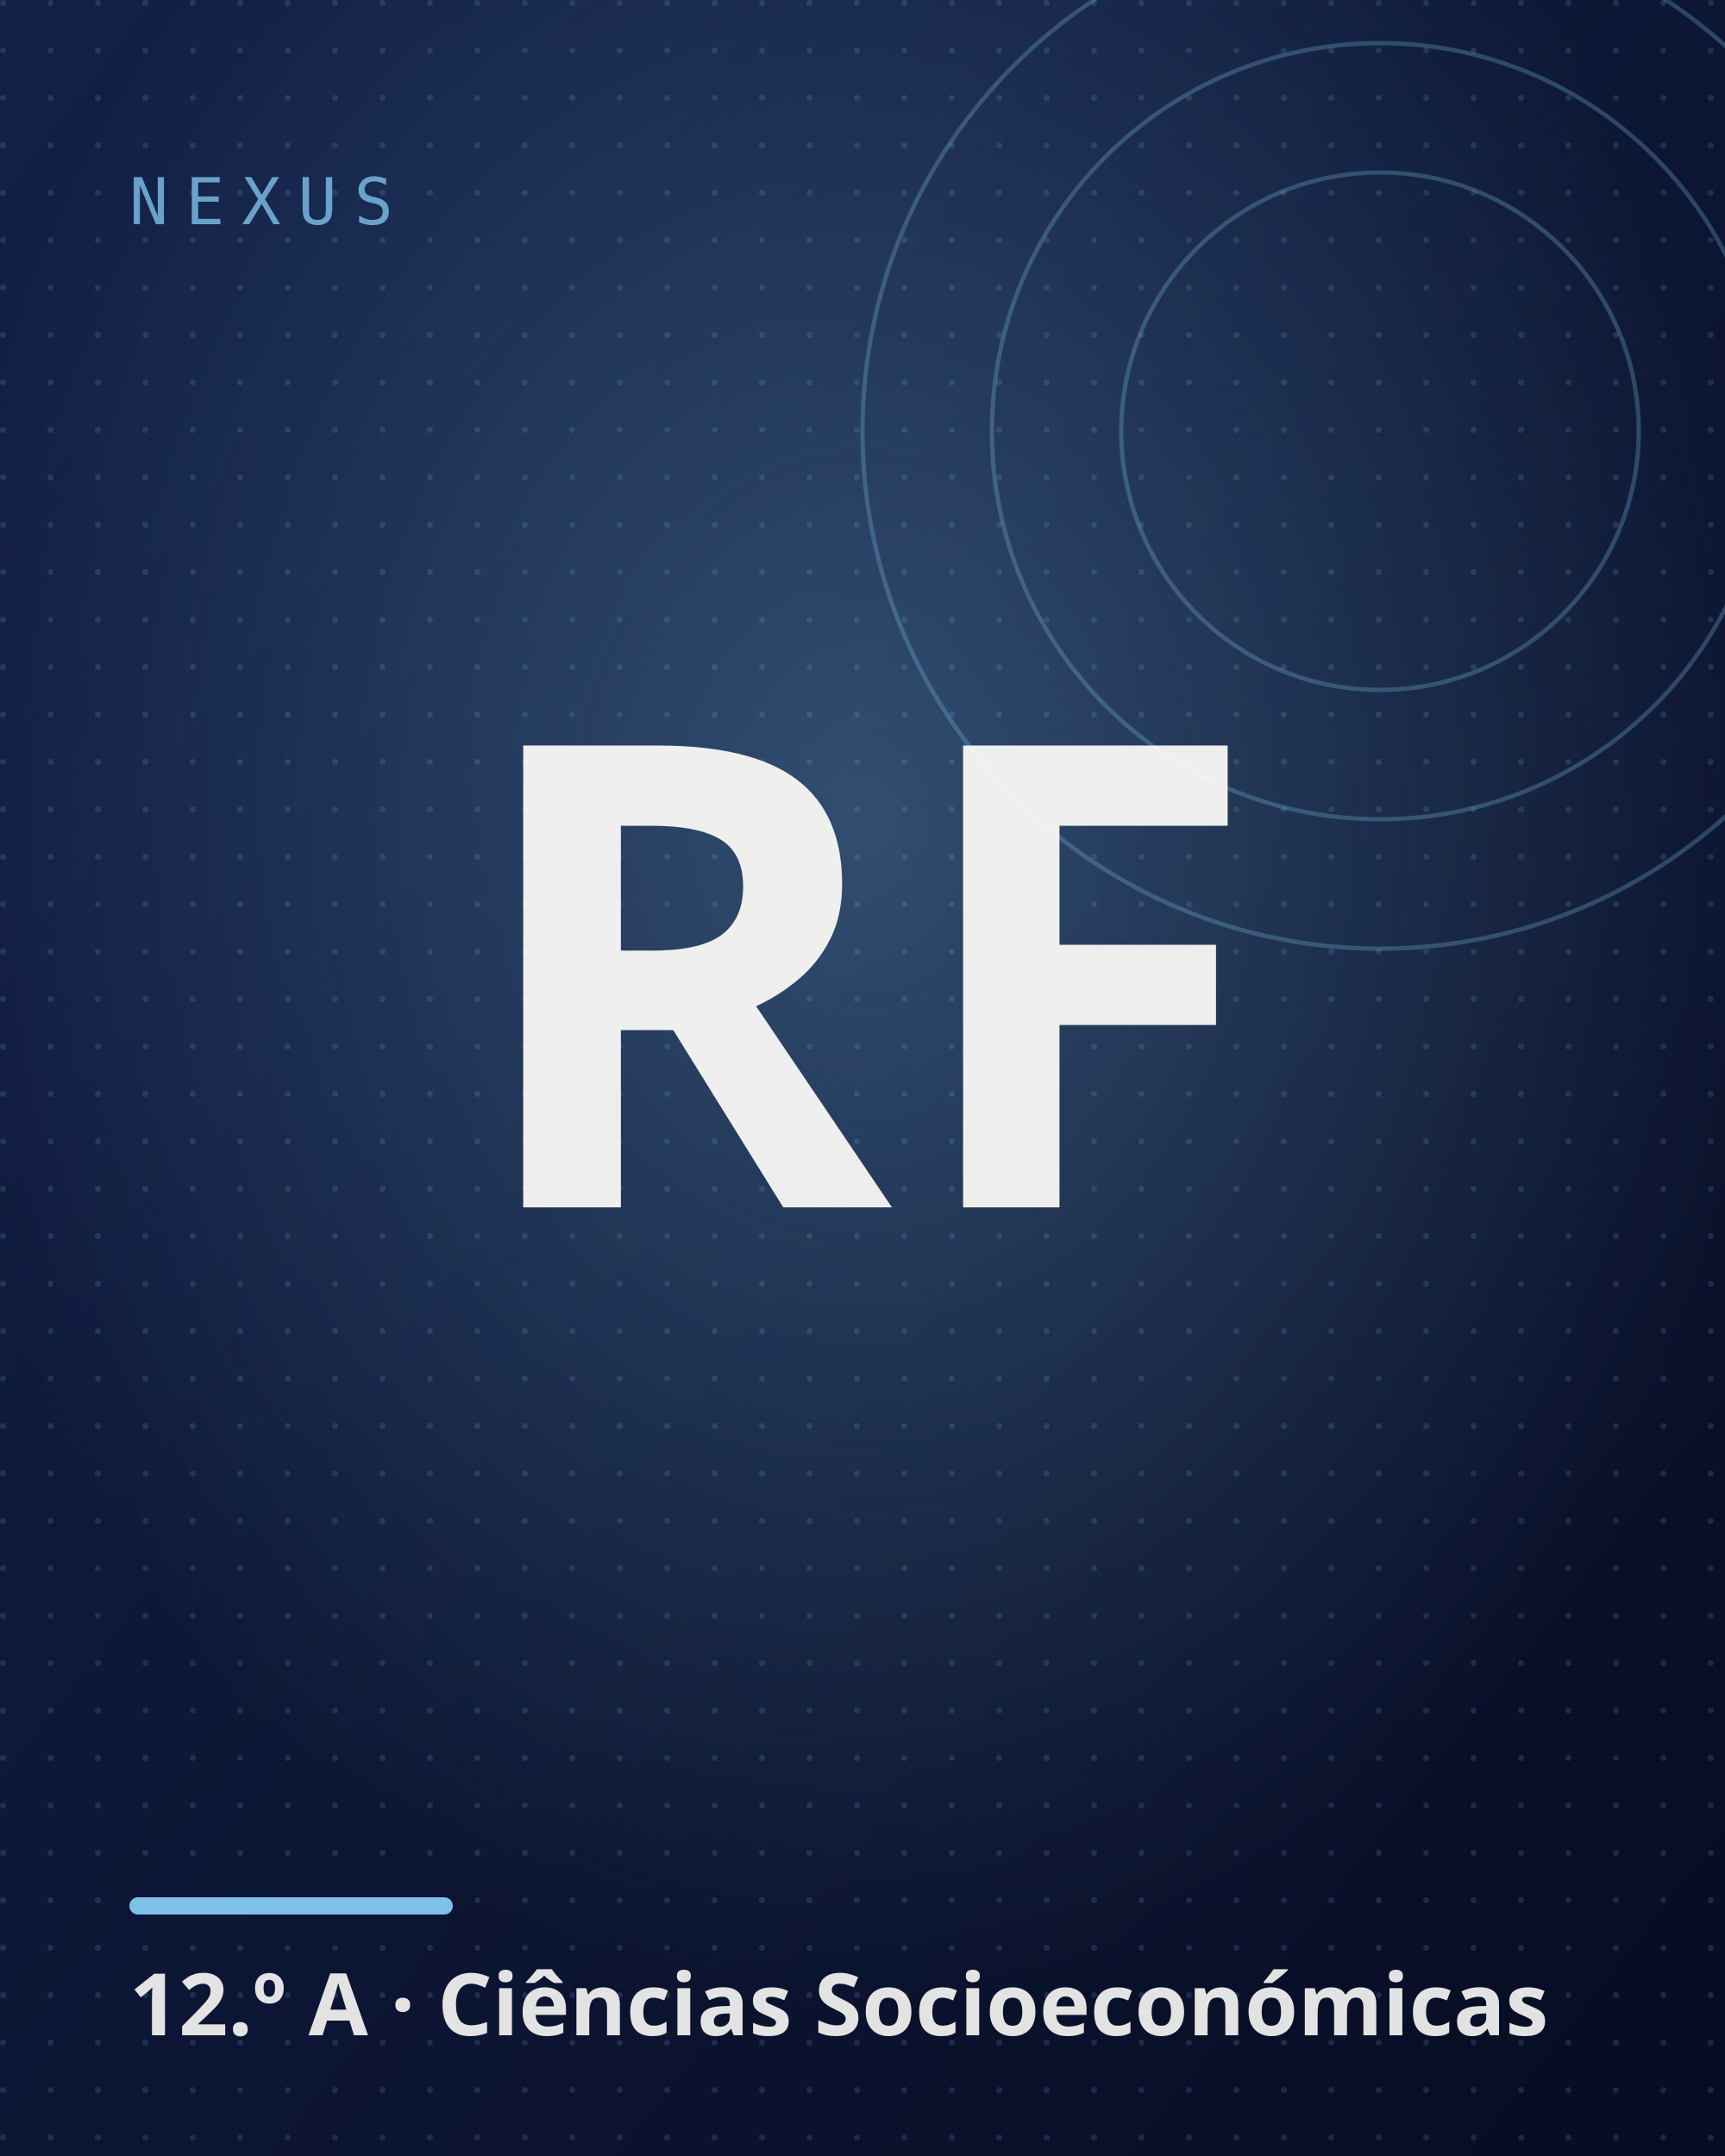
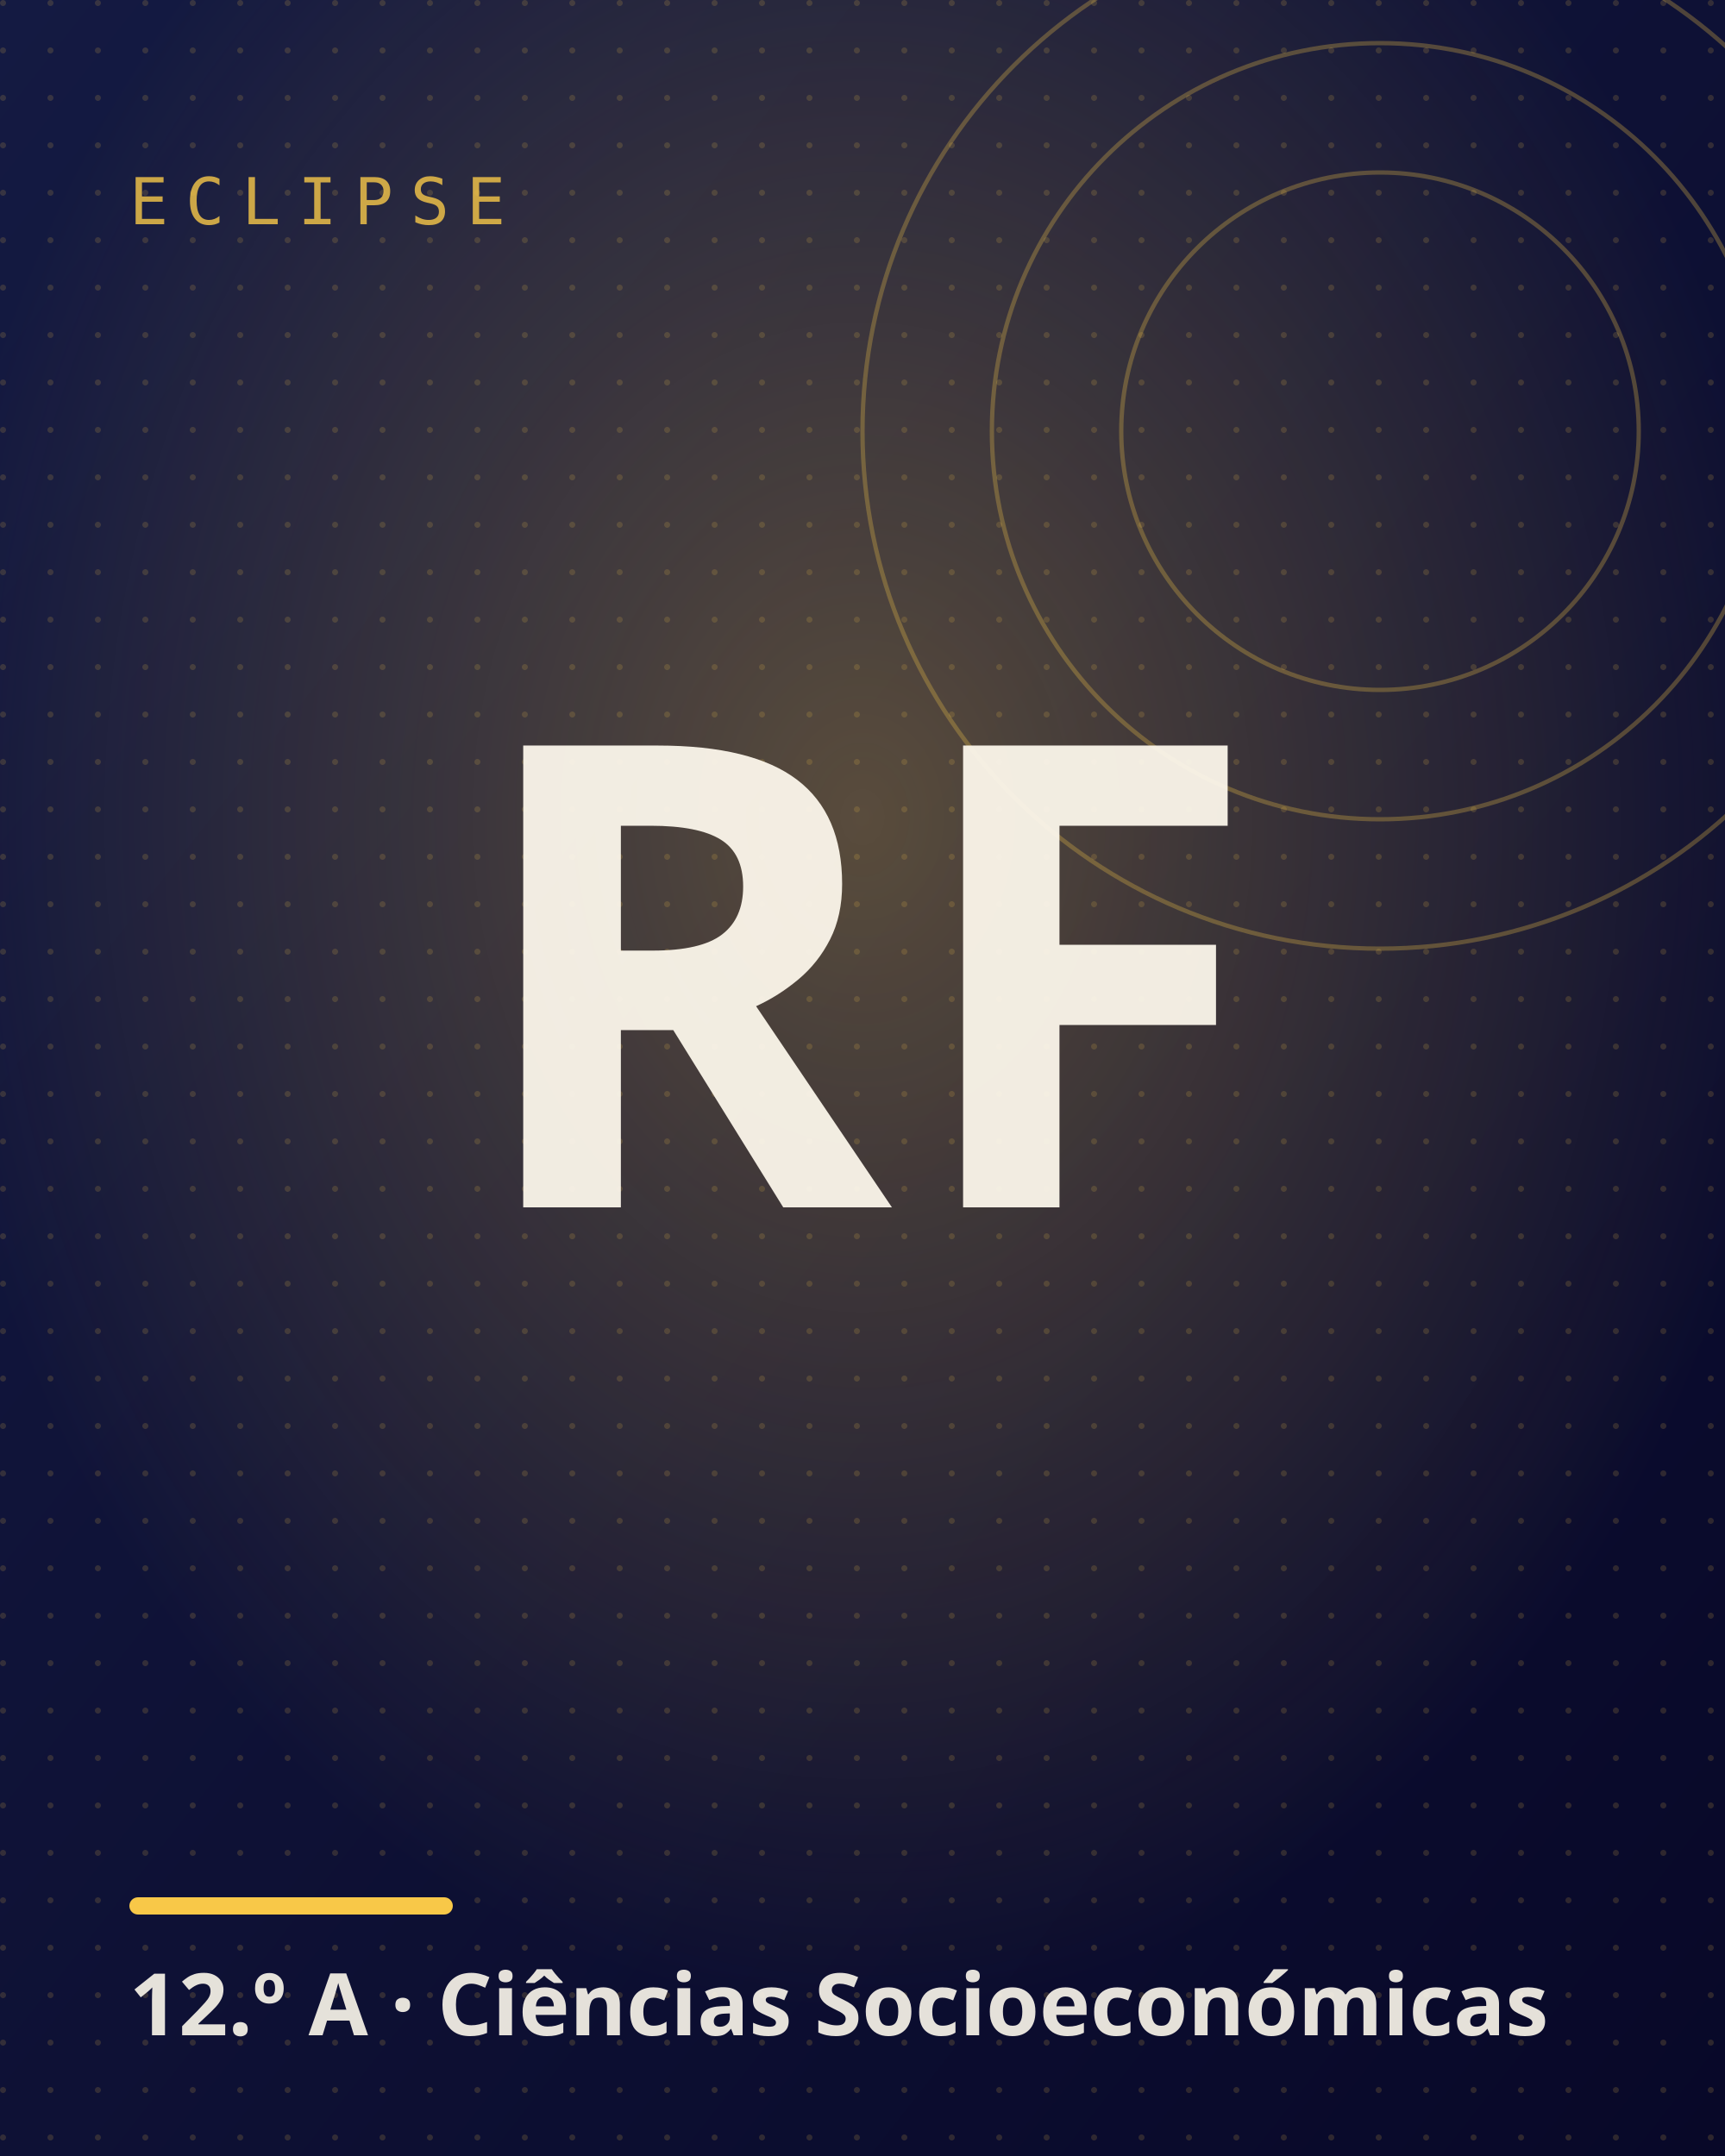
<svg xmlns="http://www.w3.org/2000/svg" viewBox="0 0 800 1000" role="img" aria-label="Retrato de Rita Fonseca">
  <defs>
    <linearGradient id="bg" x1="0" y1="0" x2="1" y2="1">
-       <stop offset="0" stop-color="#122048" />
-       <stop offset="1" stop-color="#070c22" />
+       <stop offset="0" stop-color="#141a42" />
+       <stop offset="1" stop-color="#080828" />
    </linearGradient>
    <radialGradient id="glow" cx="50%" cy="38%" r="55%">
-       <stop offset="0" stop-color="#7ec1e8" stop-opacity="0.32" />
-       <stop offset="1" stop-color="#7ec1e8" stop-opacity="0" />
+       <stop offset="0" stop-color="#f8c848" stop-opacity="0.32" />
+       <stop offset="1" stop-color="#f8c848" stop-opacity="0" />
    </radialGradient>
    <pattern id="dots" width="22" height="22" patternUnits="userSpaceOnUse">
-       <circle cx="1.4" cy="1.4" r="1.4" fill="#7ec1e8" opacity="0.16" />
+       <circle cx="1.4" cy="1.4" r="1.4" fill="#f8c848" opacity="0.16" />
    </pattern>
  </defs>
  <rect width="800" height="1000" fill="url(#bg)" />
  <rect width="800" height="1000" fill="url(#dots)" />
  <rect width="800" height="1000" fill="url(#glow)" />
-   <g fill="none" stroke="#7ec1e8" stroke-opacity="0.28" stroke-width="2">
+   <g fill="none" stroke="#f8c848" stroke-opacity="0.28" stroke-width="2">
    <circle cx="640" cy="200" r="120" />
    <circle cx="640" cy="200" r="180" />
    <circle cx="640" cy="200" r="240" />
  </g>
-   <text x="60" y="104" font-family="ui-monospace, Consolas, monospace" font-size="30" letter-spacing="8" fill="#7ec1e8" opacity="0.8">NEXUS</text>
-   <text x="400" y="560" text-anchor="middle" font-family="Outfit, Segoe UI, sans-serif" font-weight="800" font-size="300" letter-spacing="6" fill="#fbfaf6" opacity="0.94">RF</text>
-   <rect x="60" y="880" width="150" height="8" rx="4" fill="#7ec1e8" />
-   <text x="60" y="944" font-family="Outfit, Segoe UI, sans-serif" font-weight="600" font-size="40" fill="#fbfaf6" opacity="0.9">12.º A · Ciências Socioeconómicas</text>
+   <text x="60" y="104" font-family="ui-monospace, Consolas, monospace" font-size="30" letter-spacing="8" fill="#f8c848" opacity="0.8">ECLIPSE</text>
+   <text x="400" y="560" text-anchor="middle" font-family="Outfit, Segoe UI, sans-serif" font-weight="800" font-size="300" letter-spacing="6" fill="#fdf8ec" opacity="0.94">RF</text>
+   <rect x="60" y="880" width="150" height="8" rx="4" fill="#f8c848" />
+   <text x="60" y="944" font-family="Outfit, Segoe UI, sans-serif" font-weight="600" font-size="40" fill="#fdf8ec" opacity="0.9">12.º A · Ciências Socioeconómicas</text>
</svg>
